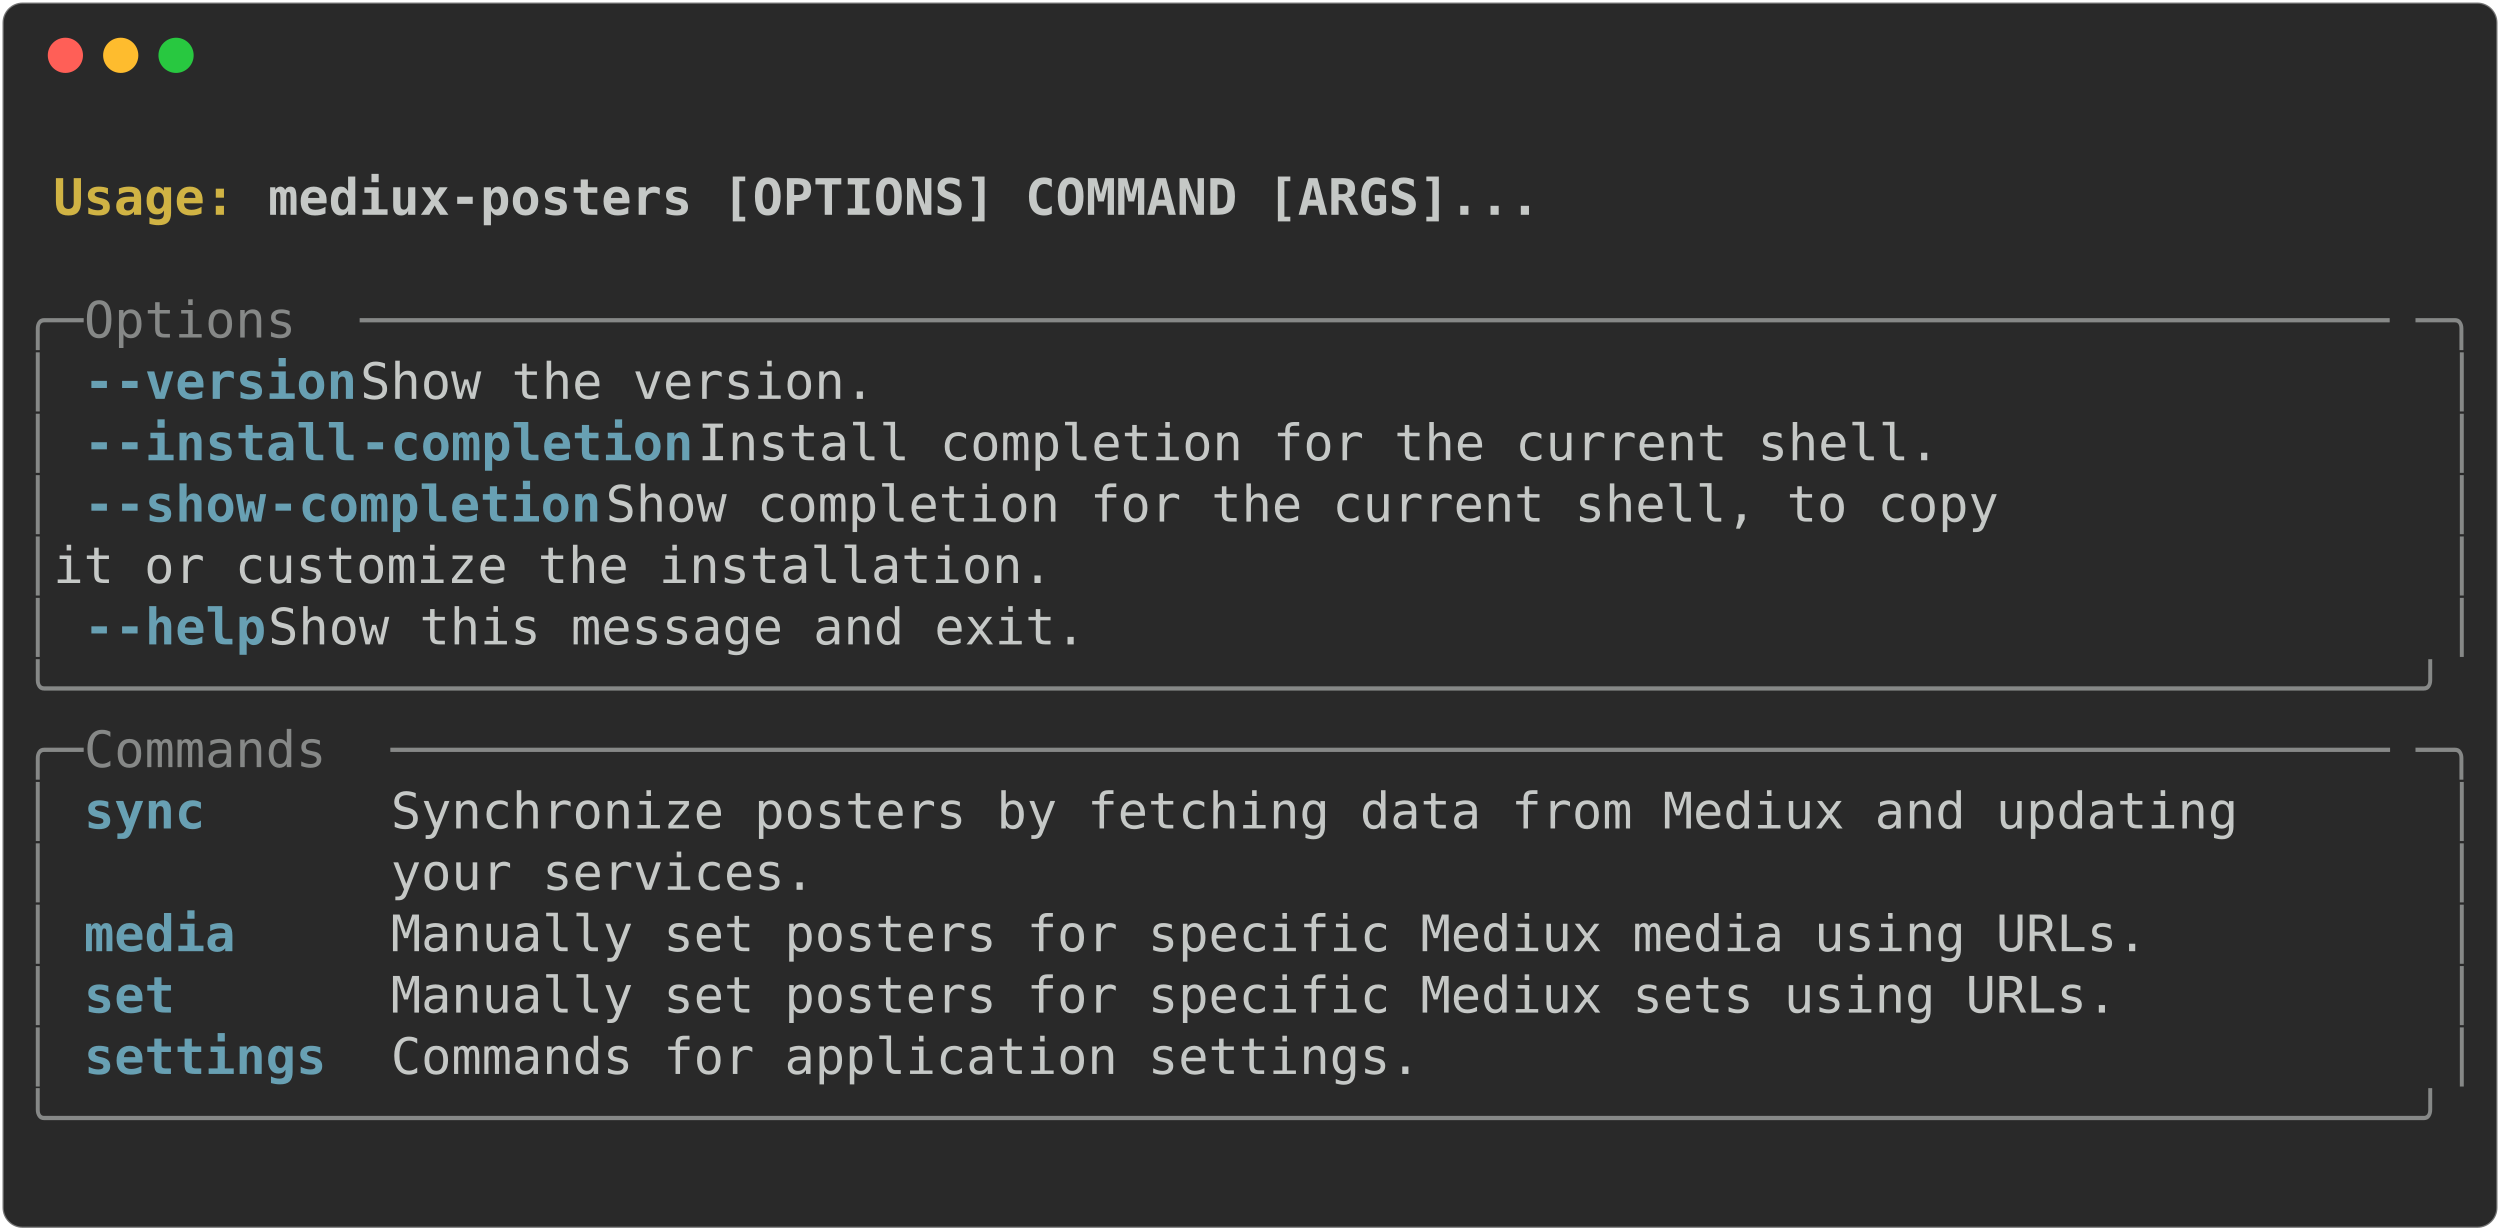
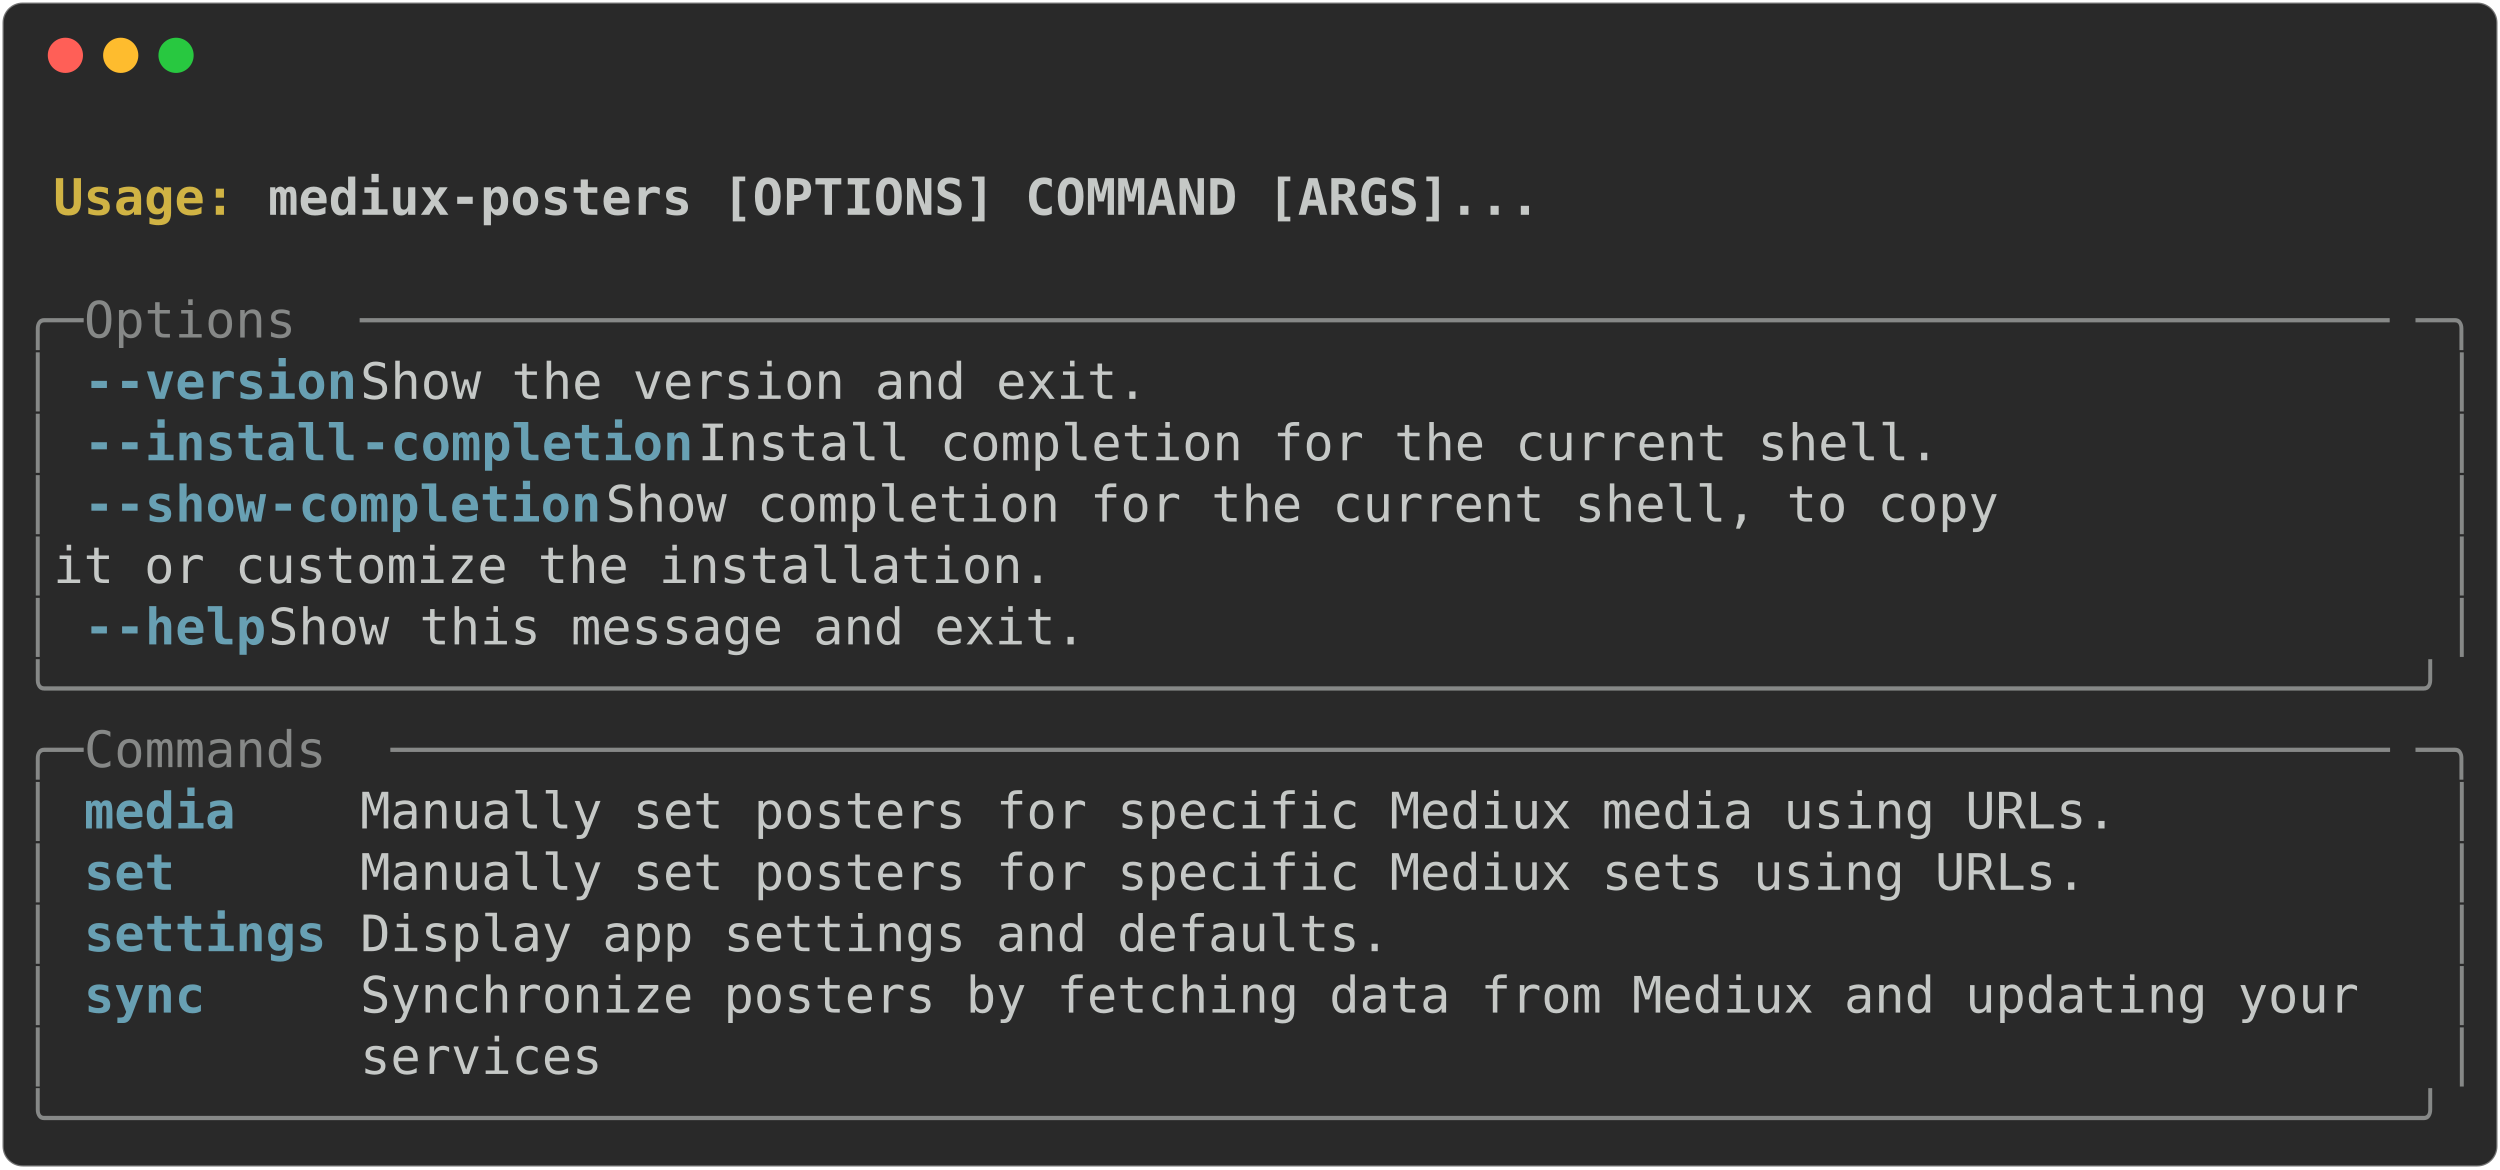
- <svg xmlns="http://www.w3.org/2000/svg" class="rich-terminal" viewBox="0 0 994 489.2">
+ <svg xmlns="http://www.w3.org/2000/svg" class="rich-terminal" viewBox="0 0 994 464.8">
  <style>

    @font-face {
        font-family: "Fira Code";
        src: local("FiraCode-Regular"),
                url("https://cdnjs.cloudflare.com/ajax/libs/firacode/6.2.0/woff2/FiraCode-Regular.woff2") format("woff2"),
                url("https://cdnjs.cloudflare.com/ajax/libs/firacode/6.2.0/woff/FiraCode-Regular.woff") format("woff");
        font-style: normal;
        font-weight: 400;
    }
    @font-face {
        font-family: "Fira Code";
        src: local("FiraCode-Bold"),
                url("https://cdnjs.cloudflare.com/ajax/libs/firacode/6.2.0/woff2/FiraCode-Bold.woff2") format("woff2"),
                url("https://cdnjs.cloudflare.com/ajax/libs/firacode/6.2.0/woff/FiraCode-Bold.woff") format("woff");
        font-style: bold;
        font-weight: 700;
    }

-     .terminal-1927589480-matrix {
+     .terminal-21407854-matrix {
        font-family: Fira Code, monospace;
        font-size: 20px;
        line-height: 24.4px;
        font-variant-east-asian: full-width;
    }

-     .terminal-1927589480-title {
+     .terminal-21407854-title {
        font-size: 18px;
        font-weight: bold;
        font-family: arial;
    }

-     .terminal-1927589480-r1 { fill: #c5c8c6;font-weight: bold }
- .terminal-1927589480-r2 { fill: #c5c8c6 }
- .terminal-1927589480-r3 { fill: #d0b344;font-weight: bold }
- .terminal-1927589480-r4 { fill: #868887 }
- .terminal-1927589480-r5 { fill: #68a0b3;font-weight: bold }
+     .terminal-21407854-r1 { fill: #c5c8c6;font-weight: bold }
+ .terminal-21407854-r2 { fill: #c5c8c6 }
+ .terminal-21407854-r3 { fill: #d0b344;font-weight: bold }
+ .terminal-21407854-r4 { fill: #868887 }
+ .terminal-21407854-r5 { fill: #68a0b3;font-weight: bold }
    </style>
  <defs>
-     <clipPath id="terminal-1927589480-clip-terminal">
-       <rect x="0" y="0" width="975.0" height="438.2" />
+     <clipPath id="terminal-21407854-clip-terminal">
+       <rect x="0" y="0" width="975.0" height="413.8" />
    </clipPath>
-     <clipPath id="terminal-1927589480-line-0">
+     <clipPath id="terminal-21407854-line-0">
      <rect x="0" y="1.5" width="976" height="24.65" />
    </clipPath>
-     <clipPath id="terminal-1927589480-line-1">
+     <clipPath id="terminal-21407854-line-1">
      <rect x="0" y="25.9" width="976" height="24.65" />
    </clipPath>
-     <clipPath id="terminal-1927589480-line-2">
+     <clipPath id="terminal-21407854-line-2">
      <rect x="0" y="50.3" width="976" height="24.65" />
    </clipPath>
-     <clipPath id="terminal-1927589480-line-3">
+     <clipPath id="terminal-21407854-line-3">
      <rect x="0" y="74.7" width="976" height="24.65" />
    </clipPath>
-     <clipPath id="terminal-1927589480-line-4">
+     <clipPath id="terminal-21407854-line-4">
      <rect x="0" y="99.1" width="976" height="24.65" />
    </clipPath>
-     <clipPath id="terminal-1927589480-line-5">
+     <clipPath id="terminal-21407854-line-5">
      <rect x="0" y="123.5" width="976" height="24.65" />
    </clipPath>
-     <clipPath id="terminal-1927589480-line-6">
+     <clipPath id="terminal-21407854-line-6">
      <rect x="0" y="147.9" width="976" height="24.65" />
    </clipPath>
-     <clipPath id="terminal-1927589480-line-7">
+     <clipPath id="terminal-21407854-line-7">
      <rect x="0" y="172.3" width="976" height="24.65" />
    </clipPath>
-     <clipPath id="terminal-1927589480-line-8">
+     <clipPath id="terminal-21407854-line-8">
      <rect x="0" y="196.7" width="976" height="24.65" />
    </clipPath>
-     <clipPath id="terminal-1927589480-line-9">
+     <clipPath id="terminal-21407854-line-9">
      <rect x="0" y="221.1" width="976" height="24.65" />
    </clipPath>
-     <clipPath id="terminal-1927589480-line-10">
+     <clipPath id="terminal-21407854-line-10">
      <rect x="0" y="245.5" width="976" height="24.65" />
    </clipPath>
-     <clipPath id="terminal-1927589480-line-11">
+     <clipPath id="terminal-21407854-line-11">
      <rect x="0" y="269.9" width="976" height="24.65" />
    </clipPath>
-     <clipPath id="terminal-1927589480-line-12">
+     <clipPath id="terminal-21407854-line-12">
      <rect x="0" y="294.3" width="976" height="24.65" />
    </clipPath>
-     <clipPath id="terminal-1927589480-line-13">
+     <clipPath id="terminal-21407854-line-13">
      <rect x="0" y="318.7" width="976" height="24.65" />
    </clipPath>
-     <clipPath id="terminal-1927589480-line-14">
+     <clipPath id="terminal-21407854-line-14">
      <rect x="0" y="343.1" width="976" height="24.65" />
    </clipPath>
-     <clipPath id="terminal-1927589480-line-15">
+     <clipPath id="terminal-21407854-line-15">
      <rect x="0" y="367.5" width="976" height="24.65" />
    </clipPath>
-     <clipPath id="terminal-1927589480-line-16">
-       <rect x="0" y="391.9" width="976" height="24.65" />
-     </clipPath>
  </defs>
-   <rect fill="#292929" stroke="rgba(255,255,255,0.35)" stroke-width="1" x="1" y="1" width="992" height="487.2" rx="8" />
+   <rect fill="#292929" stroke="rgba(255,255,255,0.35)" stroke-width="1" x="1" y="1" width="992" height="462.8" rx="8" />
  <g transform="translate(26,22)">
    <circle cx="0" cy="0" r="7" fill="#ff5f57" />
    <circle cx="22" cy="0" r="7" fill="#febc2e" />
    <circle cx="44" cy="0" r="7" fill="#28c840" />
  </g>
-   <g transform="translate(9, 41)" clip-path="url(#terminal-1927589480-clip-terminal)">
-     <g class="terminal-1927589480-matrix">
-       <text class="terminal-1927589480-r2" x="976" y="20" textLength="12.2" clip-path="url(#terminal-1927589480-line-0)">
+   <g transform="translate(9, 41)" clip-path="url(#terminal-21407854-clip-terminal)">
+     <g class="terminal-21407854-matrix">
+       <text class="terminal-21407854-r2" x="976" y="20" textLength="12.2" clip-path="url(#terminal-21407854-line-0)">
</text>
-       <text class="terminal-1927589480-r3" x="12.2" y="44.4" textLength="85.4" clip-path="url(#terminal-1927589480-line-1)">Usage: </text>
-       <text class="terminal-1927589480-r1" x="97.6" y="44.4" textLength="512.4" clip-path="url(#terminal-1927589480-line-1)">mediux-posters [OPTIONS] COMMAND [ARGS]...</text>
-       <text class="terminal-1927589480-r2" x="976" y="44.4" textLength="12.2" clip-path="url(#terminal-1927589480-line-1)">
+       <text class="terminal-21407854-r3" x="12.2" y="44.4" textLength="85.4" clip-path="url(#terminal-21407854-line-1)">Usage: </text>
+       <text class="terminal-21407854-r1" x="97.6" y="44.4" textLength="512.4" clip-path="url(#terminal-21407854-line-1)">mediux-posters [OPTIONS] COMMAND [ARGS]...</text>
+       <text class="terminal-21407854-r2" x="976" y="44.4" textLength="12.2" clip-path="url(#terminal-21407854-line-1)">
</text>
-       <text class="terminal-1927589480-r2" x="976" y="68.8" textLength="12.2" clip-path="url(#terminal-1927589480-line-2)">
+       <text class="terminal-21407854-r2" x="976" y="68.8" textLength="12.2" clip-path="url(#terminal-21407854-line-2)">
</text>
-       <text class="terminal-1927589480-r4" x="0" y="93.2" textLength="24.4" clip-path="url(#terminal-1927589480-line-3)">╭─</text>
-       <text class="terminal-1927589480-r4" x="24.4" y="93.2" textLength="109.8" clip-path="url(#terminal-1927589480-line-3)"> Options </text>
-       <text class="terminal-1927589480-r4" x="134.2" y="93.2" textLength="817.4" clip-path="url(#terminal-1927589480-line-3)">───────────────────────────────────────────────────────────────────</text>
-       <text class="terminal-1927589480-r4" x="951.6" y="93.2" textLength="24.4" clip-path="url(#terminal-1927589480-line-3)">─╮</text>
-       <text class="terminal-1927589480-r2" x="976" y="93.2" textLength="12.2" clip-path="url(#terminal-1927589480-line-3)">
+       <text class="terminal-21407854-r4" x="0" y="93.2" textLength="24.4" clip-path="url(#terminal-21407854-line-3)">╭─</text>
+       <text class="terminal-21407854-r4" x="24.4" y="93.2" textLength="109.8" clip-path="url(#terminal-21407854-line-3)"> Options </text>
+       <text class="terminal-21407854-r4" x="134.2" y="93.2" textLength="817.4" clip-path="url(#terminal-21407854-line-3)">───────────────────────────────────────────────────────────────────</text>
+       <text class="terminal-21407854-r4" x="951.6" y="93.2" textLength="24.4" clip-path="url(#terminal-21407854-line-3)">─╮</text>
+       <text class="terminal-21407854-r2" x="976" y="93.2" textLength="12.2" clip-path="url(#terminal-21407854-line-3)">
</text>
-       <text class="terminal-1927589480-r4" x="0" y="117.6" textLength="12.2" clip-path="url(#terminal-1927589480-line-4)">│</text>
-       <text class="terminal-1927589480-r5" x="24.4" y="117.6" textLength="12.2" clip-path="url(#terminal-1927589480-line-4)">-</text>
-       <text class="terminal-1927589480-r5" x="36.6" y="117.6" textLength="97.6" clip-path="url(#terminal-1927589480-line-4)">-version</text>
-       <text class="terminal-1927589480-r2" x="134.2" y="117.6" textLength="829.6" clip-path="url(#terminal-1927589480-line-4)">                     Show the version.                              </text>
-       <text class="terminal-1927589480-r4" x="963.8" y="117.6" textLength="12.2" clip-path="url(#terminal-1927589480-line-4)">│</text>
-       <text class="terminal-1927589480-r2" x="976" y="117.6" textLength="12.2" clip-path="url(#terminal-1927589480-line-4)">
+       <text class="terminal-21407854-r4" x="0" y="117.6" textLength="12.2" clip-path="url(#terminal-21407854-line-4)">│</text>
+       <text class="terminal-21407854-r5" x="24.4" y="117.6" textLength="12.2" clip-path="url(#terminal-21407854-line-4)">-</text>
+       <text class="terminal-21407854-r5" x="36.6" y="117.6" textLength="97.6" clip-path="url(#terminal-21407854-line-4)">-version</text>
+       <text class="terminal-21407854-r2" x="134.2" y="117.6" textLength="829.6" clip-path="url(#terminal-21407854-line-4)">                     Show the version and exit.                     </text>
+       <text class="terminal-21407854-r4" x="963.8" y="117.6" textLength="12.2" clip-path="url(#terminal-21407854-line-4)">│</text>
+       <text class="terminal-21407854-r2" x="976" y="117.6" textLength="12.2" clip-path="url(#terminal-21407854-line-4)">
</text>
-       <text class="terminal-1927589480-r4" x="0" y="142" textLength="12.2" clip-path="url(#terminal-1927589480-line-5)">│</text>
-       <text class="terminal-1927589480-r5" x="24.4" y="142" textLength="12.2" clip-path="url(#terminal-1927589480-line-5)">-</text>
-       <text class="terminal-1927589480-r5" x="36.6" y="142" textLength="97.6" clip-path="url(#terminal-1927589480-line-5)">-install</text>
-       <text class="terminal-1927589480-r5" x="134.2" y="142" textLength="134.2" clip-path="url(#terminal-1927589480-line-5)">-completion</text>
-       <text class="terminal-1927589480-r2" x="268.4" y="142" textLength="695.4" clip-path="url(#terminal-1927589480-line-5)">          Install completion for the current shell.      </text>
-       <text class="terminal-1927589480-r4" x="963.8" y="142" textLength="12.2" clip-path="url(#terminal-1927589480-line-5)">│</text>
-       <text class="terminal-1927589480-r2" x="976" y="142" textLength="12.2" clip-path="url(#terminal-1927589480-line-5)">
+       <text class="terminal-21407854-r4" x="0" y="142" textLength="12.2" clip-path="url(#terminal-21407854-line-5)">│</text>
+       <text class="terminal-21407854-r5" x="24.4" y="142" textLength="12.2" clip-path="url(#terminal-21407854-line-5)">-</text>
+       <text class="terminal-21407854-r5" x="36.6" y="142" textLength="97.6" clip-path="url(#terminal-21407854-line-5)">-install</text>
+       <text class="terminal-21407854-r5" x="134.2" y="142" textLength="134.2" clip-path="url(#terminal-21407854-line-5)">-completion</text>
+       <text class="terminal-21407854-r2" x="268.4" y="142" textLength="695.4" clip-path="url(#terminal-21407854-line-5)">          Install completion for the current shell.      </text>
+       <text class="terminal-21407854-r4" x="963.8" y="142" textLength="12.2" clip-path="url(#terminal-21407854-line-5)">│</text>
+       <text class="terminal-21407854-r2" x="976" y="142" textLength="12.2" clip-path="url(#terminal-21407854-line-5)">
</text>
-       <text class="terminal-1927589480-r4" x="0" y="166.4" textLength="12.2" clip-path="url(#terminal-1927589480-line-6)">│</text>
-       <text class="terminal-1927589480-r5" x="24.4" y="166.4" textLength="12.2" clip-path="url(#terminal-1927589480-line-6)">-</text>
-       <text class="terminal-1927589480-r5" x="36.6" y="166.4" textLength="61" clip-path="url(#terminal-1927589480-line-6)">-show</text>
-       <text class="terminal-1927589480-r5" x="97.6" y="166.4" textLength="134.2" clip-path="url(#terminal-1927589480-line-6)">-completion</text>
-       <text class="terminal-1927589480-r2" x="231.8" y="166.4" textLength="732" clip-path="url(#terminal-1927589480-line-6)">             Show completion for the current shell, to copy </text>
-       <text class="terminal-1927589480-r4" x="963.8" y="166.4" textLength="12.2" clip-path="url(#terminal-1927589480-line-6)">│</text>
-       <text class="terminal-1927589480-r2" x="976" y="166.4" textLength="12.2" clip-path="url(#terminal-1927589480-line-6)">
+       <text class="terminal-21407854-r4" x="0" y="166.4" textLength="12.2" clip-path="url(#terminal-21407854-line-6)">│</text>
+       <text class="terminal-21407854-r5" x="24.4" y="166.4" textLength="12.2" clip-path="url(#terminal-21407854-line-6)">-</text>
+       <text class="terminal-21407854-r5" x="36.6" y="166.4" textLength="61" clip-path="url(#terminal-21407854-line-6)">-show</text>
+       <text class="terminal-21407854-r5" x="97.6" y="166.4" textLength="134.2" clip-path="url(#terminal-21407854-line-6)">-completion</text>
+       <text class="terminal-21407854-r2" x="231.8" y="166.4" textLength="732" clip-path="url(#terminal-21407854-line-6)">             Show completion for the current shell, to copy </text>
+       <text class="terminal-21407854-r4" x="963.8" y="166.4" textLength="12.2" clip-path="url(#terminal-21407854-line-6)">│</text>
+       <text class="terminal-21407854-r2" x="976" y="166.4" textLength="12.2" clip-path="url(#terminal-21407854-line-6)">
</text>
-       <text class="terminal-1927589480-r4" x="0" y="190.8" textLength="12.2" clip-path="url(#terminal-1927589480-line-7)">│</text>
-       <text class="terminal-1927589480-r2" x="12.2" y="190.8" textLength="951.6" clip-path="url(#terminal-1927589480-line-7)">                               it or customize the installation.              </text>
-       <text class="terminal-1927589480-r4" x="963.8" y="190.8" textLength="12.2" clip-path="url(#terminal-1927589480-line-7)">│</text>
-       <text class="terminal-1927589480-r2" x="976" y="190.8" textLength="12.2" clip-path="url(#terminal-1927589480-line-7)">
+       <text class="terminal-21407854-r4" x="0" y="190.8" textLength="12.2" clip-path="url(#terminal-21407854-line-7)">│</text>
+       <text class="terminal-21407854-r2" x="12.2" y="190.8" textLength="951.6" clip-path="url(#terminal-21407854-line-7)">                               it or customize the installation.              </text>
+       <text class="terminal-21407854-r4" x="963.8" y="190.8" textLength="12.2" clip-path="url(#terminal-21407854-line-7)">│</text>
+       <text class="terminal-21407854-r2" x="976" y="190.8" textLength="12.2" clip-path="url(#terminal-21407854-line-7)">
</text>
-       <text class="terminal-1927589480-r4" x="0" y="215.2" textLength="12.2" clip-path="url(#terminal-1927589480-line-8)">│</text>
-       <text class="terminal-1927589480-r5" x="24.4" y="215.2" textLength="12.2" clip-path="url(#terminal-1927589480-line-8)">-</text>
-       <text class="terminal-1927589480-r5" x="36.6" y="215.2" textLength="61" clip-path="url(#terminal-1927589480-line-8)">-help</text>
-       <text class="terminal-1927589480-r2" x="97.6" y="215.2" textLength="866.2" clip-path="url(#terminal-1927589480-line-8)">                        Show this message and exit.                    </text>
-       <text class="terminal-1927589480-r4" x="963.8" y="215.2" textLength="12.2" clip-path="url(#terminal-1927589480-line-8)">│</text>
-       <text class="terminal-1927589480-r2" x="976" y="215.2" textLength="12.2" clip-path="url(#terminal-1927589480-line-8)">
+       <text class="terminal-21407854-r4" x="0" y="215.2" textLength="12.2" clip-path="url(#terminal-21407854-line-8)">│</text>
+       <text class="terminal-21407854-r5" x="24.4" y="215.2" textLength="12.2" clip-path="url(#terminal-21407854-line-8)">-</text>
+       <text class="terminal-21407854-r5" x="36.6" y="215.2" textLength="61" clip-path="url(#terminal-21407854-line-8)">-help</text>
+       <text class="terminal-21407854-r2" x="97.6" y="215.2" textLength="866.2" clip-path="url(#terminal-21407854-line-8)">                        Show this message and exit.                    </text>
+       <text class="terminal-21407854-r4" x="963.8" y="215.2" textLength="12.2" clip-path="url(#terminal-21407854-line-8)">│</text>
+       <text class="terminal-21407854-r2" x="976" y="215.2" textLength="12.2" clip-path="url(#terminal-21407854-line-8)">
</text>
-       <text class="terminal-1927589480-r4" x="0" y="239.6" textLength="976" clip-path="url(#terminal-1927589480-line-9)">╰──────────────────────────────────────────────────────────────────────────────╯</text>
-       <text class="terminal-1927589480-r2" x="976" y="239.6" textLength="12.2" clip-path="url(#terminal-1927589480-line-9)">
+       <text class="terminal-21407854-r4" x="0" y="239.6" textLength="976" clip-path="url(#terminal-21407854-line-9)">╰──────────────────────────────────────────────────────────────────────────────╯</text>
+       <text class="terminal-21407854-r2" x="976" y="239.6" textLength="12.2" clip-path="url(#terminal-21407854-line-9)">
</text>
-       <text class="terminal-1927589480-r4" x="0" y="264" textLength="24.4" clip-path="url(#terminal-1927589480-line-10)">╭─</text>
-       <text class="terminal-1927589480-r4" x="24.4" y="264" textLength="122" clip-path="url(#terminal-1927589480-line-10)"> Commands </text>
-       <text class="terminal-1927589480-r4" x="146.4" y="264" textLength="805.2" clip-path="url(#terminal-1927589480-line-10)">──────────────────────────────────────────────────────────────────</text>
-       <text class="terminal-1927589480-r4" x="951.6" y="264" textLength="24.4" clip-path="url(#terminal-1927589480-line-10)">─╮</text>
-       <text class="terminal-1927589480-r2" x="976" y="264" textLength="12.2" clip-path="url(#terminal-1927589480-line-10)">
+       <text class="terminal-21407854-r4" x="0" y="264" textLength="24.4" clip-path="url(#terminal-21407854-line-10)">╭─</text>
+       <text class="terminal-21407854-r4" x="24.4" y="264" textLength="122" clip-path="url(#terminal-21407854-line-10)"> Commands </text>
+       <text class="terminal-21407854-r4" x="146.4" y="264" textLength="805.2" clip-path="url(#terminal-21407854-line-10)">──────────────────────────────────────────────────────────────────</text>
+       <text class="terminal-21407854-r4" x="951.6" y="264" textLength="24.4" clip-path="url(#terminal-21407854-line-10)">─╮</text>
+       <text class="terminal-21407854-r2" x="976" y="264" textLength="12.2" clip-path="url(#terminal-21407854-line-10)">
</text>
-       <text class="terminal-1927589480-r4" x="0" y="288.4" textLength="12.2" clip-path="url(#terminal-1927589480-line-11)">│</text>
-       <text class="terminal-1927589480-r5" x="24.4" y="288.4" textLength="109.8" clip-path="url(#terminal-1927589480-line-11)">sync     </text>
-       <text class="terminal-1927589480-r2" x="146.4" y="288.4" textLength="817.4" clip-path="url(#terminal-1927589480-line-11)"> Synchronize posters by fetching data from Mediux and updating     </text>
-       <text class="terminal-1927589480-r4" x="963.8" y="288.4" textLength="12.2" clip-path="url(#terminal-1927589480-line-11)">│</text>
-       <text class="terminal-1927589480-r2" x="976" y="288.4" textLength="12.2" clip-path="url(#terminal-1927589480-line-11)">
+       <text class="terminal-21407854-r4" x="0" y="288.4" textLength="12.2" clip-path="url(#terminal-21407854-line-11)">│</text>
+       <text class="terminal-21407854-r5" x="24.4" y="288.4" textLength="97.6" clip-path="url(#terminal-21407854-line-11)">media   </text>
+       <text class="terminal-21407854-r2" x="134.2" y="288.4" textLength="829.6" clip-path="url(#terminal-21407854-line-11)"> Manually set posters for specific Mediux media using URLs.         </text>
+       <text class="terminal-21407854-r4" x="963.8" y="288.4" textLength="12.2" clip-path="url(#terminal-21407854-line-11)">│</text>
+       <text class="terminal-21407854-r2" x="976" y="288.4" textLength="12.2" clip-path="url(#terminal-21407854-line-11)">
</text>
-       <text class="terminal-1927589480-r4" x="0" y="312.8" textLength="12.2" clip-path="url(#terminal-1927589480-line-12)">│</text>
-       <text class="terminal-1927589480-r2" x="146.4" y="312.8" textLength="817.4" clip-path="url(#terminal-1927589480-line-12)"> your services.                                                    </text>
-       <text class="terminal-1927589480-r4" x="963.8" y="312.8" textLength="12.2" clip-path="url(#terminal-1927589480-line-12)">│</text>
-       <text class="terminal-1927589480-r2" x="976" y="312.8" textLength="12.2" clip-path="url(#terminal-1927589480-line-12)">
+       <text class="terminal-21407854-r4" x="0" y="312.8" textLength="12.2" clip-path="url(#terminal-21407854-line-12)">│</text>
+       <text class="terminal-21407854-r5" x="24.4" y="312.8" textLength="97.6" clip-path="url(#terminal-21407854-line-12)">set     </text>
+       <text class="terminal-21407854-r2" x="134.2" y="312.8" textLength="829.6" clip-path="url(#terminal-21407854-line-12)"> Manually set posters for specific Mediux sets using URLs.          </text>
+       <text class="terminal-21407854-r4" x="963.8" y="312.8" textLength="12.2" clip-path="url(#terminal-21407854-line-12)">│</text>
+       <text class="terminal-21407854-r2" x="976" y="312.8" textLength="12.2" clip-path="url(#terminal-21407854-line-12)">
</text>
-       <text class="terminal-1927589480-r4" x="0" y="337.2" textLength="12.2" clip-path="url(#terminal-1927589480-line-13)">│</text>
-       <text class="terminal-1927589480-r5" x="24.4" y="337.2" textLength="109.8" clip-path="url(#terminal-1927589480-line-13)">media    </text>
-       <text class="terminal-1927589480-r2" x="146.4" y="337.2" textLength="817.4" clip-path="url(#terminal-1927589480-line-13)"> Manually set posters for specific Mediux media using URLs.        </text>
-       <text class="terminal-1927589480-r4" x="963.8" y="337.2" textLength="12.2" clip-path="url(#terminal-1927589480-line-13)">│</text>
-       <text class="terminal-1927589480-r2" x="976" y="337.2" textLength="12.2" clip-path="url(#terminal-1927589480-line-13)">
+       <text class="terminal-21407854-r4" x="0" y="337.2" textLength="12.2" clip-path="url(#terminal-21407854-line-13)">│</text>
+       <text class="terminal-21407854-r5" x="24.4" y="337.2" textLength="97.6" clip-path="url(#terminal-21407854-line-13)">settings</text>
+       <text class="terminal-21407854-r2" x="134.2" y="337.2" textLength="829.6" clip-path="url(#terminal-21407854-line-13)"> Display app settings and defaults.                                 </text>
+       <text class="terminal-21407854-r4" x="963.8" y="337.2" textLength="12.2" clip-path="url(#terminal-21407854-line-13)">│</text>
+       <text class="terminal-21407854-r2" x="976" y="337.2" textLength="12.2" clip-path="url(#terminal-21407854-line-13)">
</text>
-       <text class="terminal-1927589480-r4" x="0" y="361.6" textLength="12.2" clip-path="url(#terminal-1927589480-line-14)">│</text>
-       <text class="terminal-1927589480-r5" x="24.4" y="361.6" textLength="109.8" clip-path="url(#terminal-1927589480-line-14)">set      </text>
-       <text class="terminal-1927589480-r2" x="146.4" y="361.6" textLength="817.4" clip-path="url(#terminal-1927589480-line-14)"> Manually set posters for specific Mediux sets using URLs.         </text>
-       <text class="terminal-1927589480-r4" x="963.8" y="361.6" textLength="12.2" clip-path="url(#terminal-1927589480-line-14)">│</text>
-       <text class="terminal-1927589480-r2" x="976" y="361.6" textLength="12.2" clip-path="url(#terminal-1927589480-line-14)">
+       <text class="terminal-21407854-r4" x="0" y="361.6" textLength="12.2" clip-path="url(#terminal-21407854-line-14)">│</text>
+       <text class="terminal-21407854-r5" x="24.4" y="361.6" textLength="97.6" clip-path="url(#terminal-21407854-line-14)">sync    </text>
+       <text class="terminal-21407854-r2" x="134.2" y="361.6" textLength="829.6" clip-path="url(#terminal-21407854-line-14)"> Synchronize posters by fetching data from Mediux and updating your </text>
+       <text class="terminal-21407854-r4" x="963.8" y="361.6" textLength="12.2" clip-path="url(#terminal-21407854-line-14)">│</text>
+       <text class="terminal-21407854-r2" x="976" y="361.6" textLength="12.2" clip-path="url(#terminal-21407854-line-14)">
</text>
-       <text class="terminal-1927589480-r4" x="0" y="386" textLength="12.2" clip-path="url(#terminal-1927589480-line-15)">│</text>
-       <text class="terminal-1927589480-r5" x="24.4" y="386" textLength="109.8" clip-path="url(#terminal-1927589480-line-15)">settings </text>
-       <text class="terminal-1927589480-r2" x="146.4" y="386" textLength="817.4" clip-path="url(#terminal-1927589480-line-15)"> Commands for application settings.                                </text>
-       <text class="terminal-1927589480-r4" x="963.8" y="386" textLength="12.2" clip-path="url(#terminal-1927589480-line-15)">│</text>
-       <text class="terminal-1927589480-r2" x="976" y="386" textLength="12.2" clip-path="url(#terminal-1927589480-line-15)">
+       <text class="terminal-21407854-r4" x="0" y="386" textLength="12.2" clip-path="url(#terminal-21407854-line-15)">│</text>
+       <text class="terminal-21407854-r2" x="134.2" y="386" textLength="829.6" clip-path="url(#terminal-21407854-line-15)"> services                                                           </text>
+       <text class="terminal-21407854-r4" x="963.8" y="386" textLength="12.2" clip-path="url(#terminal-21407854-line-15)">│</text>
+       <text class="terminal-21407854-r2" x="976" y="386" textLength="12.2" clip-path="url(#terminal-21407854-line-15)">
</text>
-       <text class="terminal-1927589480-r4" x="0" y="410.4" textLength="976" clip-path="url(#terminal-1927589480-line-16)">╰──────────────────────────────────────────────────────────────────────────────╯</text>
-       <text class="terminal-1927589480-r2" x="976" y="410.4" textLength="12.2" clip-path="url(#terminal-1927589480-line-16)">
- </text>
-       <text class="terminal-1927589480-r2" x="976" y="434.8" textLength="12.2" clip-path="url(#terminal-1927589480-line-17)">
+       <text class="terminal-21407854-r4" x="0" y="410.4" textLength="976" clip-path="url(#terminal-21407854-line-16)">╰──────────────────────────────────────────────────────────────────────────────╯</text>
+       <text class="terminal-21407854-r2" x="976" y="410.4" textLength="12.2" clip-path="url(#terminal-21407854-line-16)">
</text>
    </g>
  </g>
</svg>
